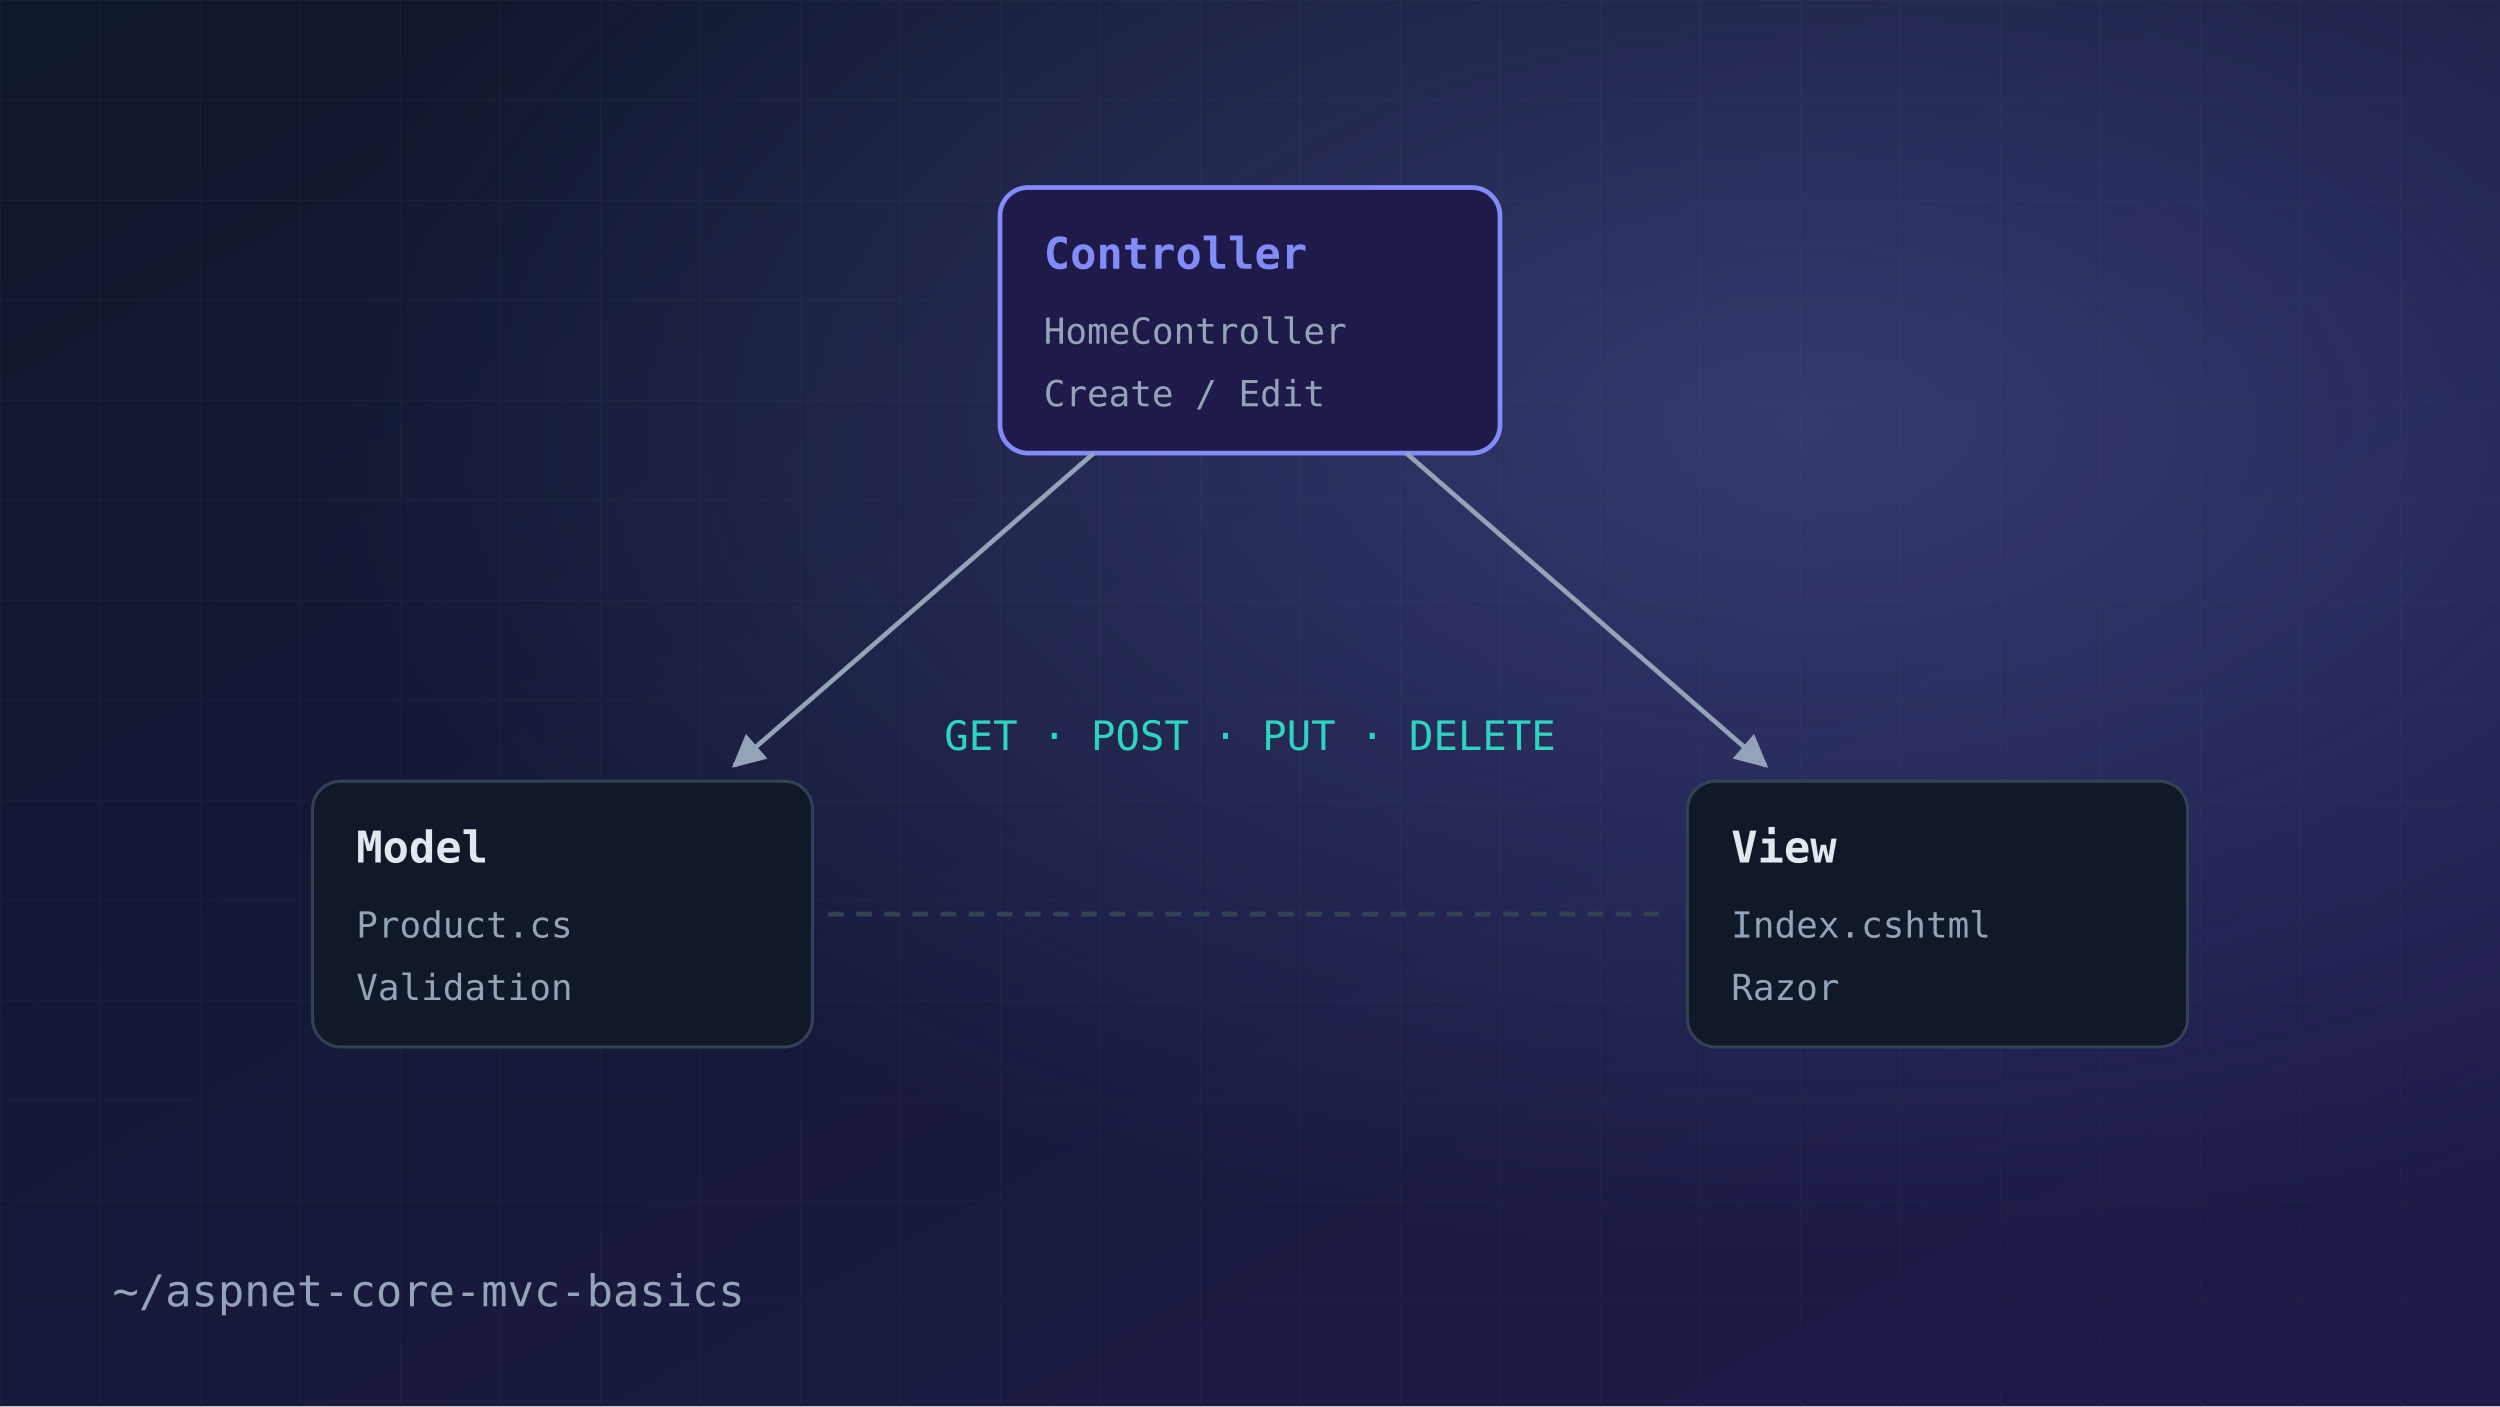
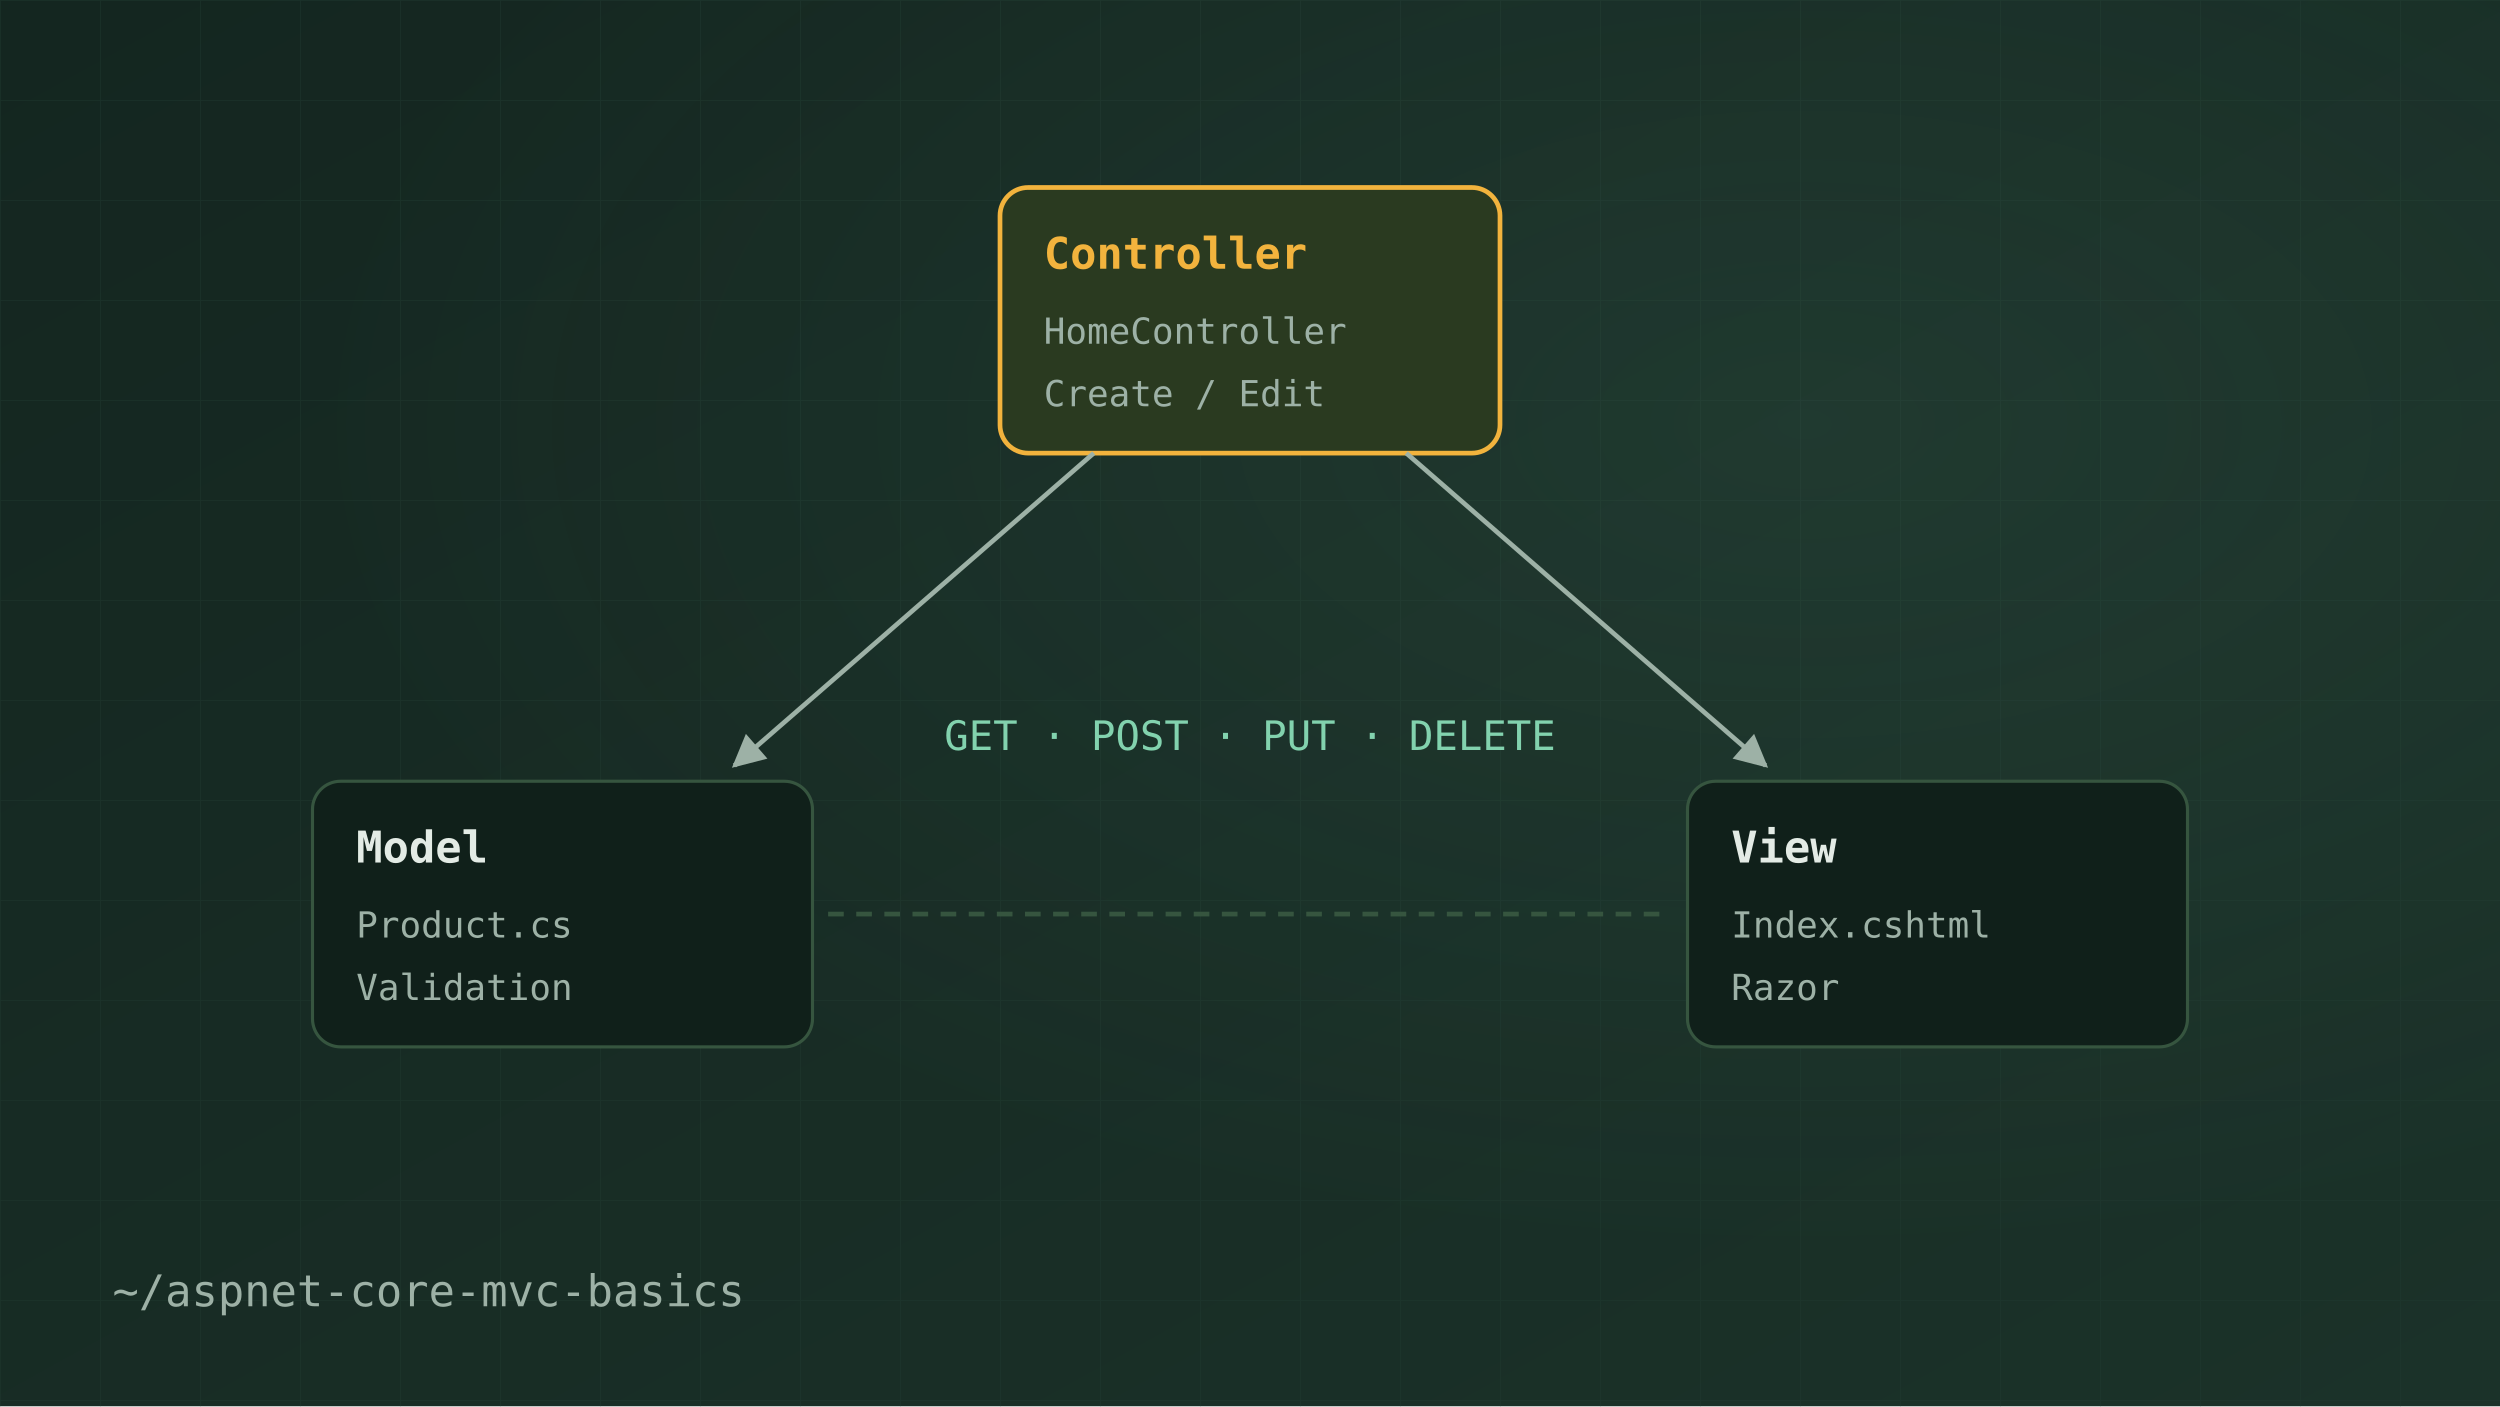
<svg xmlns="http://www.w3.org/2000/svg" viewBox="0 0 1600 900" width="1600" height="900" role="img">
  <defs>
    <linearGradient id="bg" x1="0" y1="0" x2="1" y2="1">
-       <stop offset="0" stop-color="#0F172A" />
-       <stop offset="1" stop-color="#1E1B4B" />
+       <stop offset="0" stop-color="#142620" />
+       <stop offset="1" stop-color="#1B3229" />
    </linearGradient>
    <radialGradient id="glow" cx=".72" cy=".3" r=".6">
-       <stop offset="0" stop-color="#818CF8" stop-opacity=".28" />
-       <stop offset="1" stop-color="#818CF8" stop-opacity="0" />
+       <stop offset="0" stop-color="#82D2AE" stop-opacity=".08" />
+       <stop offset="1" stop-color="#82D2AE" stop-opacity="0" />
    </radialGradient>
    <pattern id="grid" width="64" height="64" patternUnits="userSpaceOnUse">
-       <path d="M64 0H0V64" fill="none" stroke="#1E293B" stroke-width="1" />
+       <path d="M64 0H0V64" fill="none" stroke="#203A30" stroke-width="1" />
    </pattern>
    <marker id="arr" viewBox="0 0 10 10" refX="9" refY="5" markerWidth="7" markerHeight="7" orient="auto-start-reverse">
-       <path d="M0 0L10 5L0 10z" fill="#94A3B8" />
+       <path d="M0 0L10 5L0 10z" fill="#9DB1A6" />
    </marker>
  </defs>
  <rect width="1600" height="900" fill="url(#bg)" />
  <rect width="1600" height="900" fill="url(#grid)" opacity=".55" />
  <rect width="1600" height="900" fill="url(#glow)" />
-   <rect x="640" y="120" width="320" height="170" rx="18" fill="#1E1B4B" stroke="#818CF8" stroke-width="3" />
-   <text x="668" y="172" font-family="ui-monospace, 'JetBrains Mono', Consolas, monospace" font-size="28" font-weight="600" fill="#818CF8">Controller</text>
-   <text x="668" y="220" font-family="ui-monospace, 'JetBrains Mono', Consolas, monospace" font-size="23" fill="#94A3B8">HomeController</text>
-   <text x="668" y="260" font-family="ui-monospace, 'JetBrains Mono', Consolas, monospace" font-size="23" fill="#94A3B8">Create / Edit</text>
-   <rect x="200" y="500" width="320" height="170" rx="18" fill="#111827" stroke="#334155" stroke-width="2" />
-   <text x="228" y="552" font-family="ui-monospace, 'JetBrains Mono', Consolas, monospace" font-size="28" font-weight="600" fill="#E2E8F0">Model</text>
-   <text x="228" y="600" font-family="ui-monospace, 'JetBrains Mono', Consolas, monospace" font-size="23" fill="#94A3B8">Product.cs</text>
-   <text x="228" y="640" font-family="ui-monospace, 'JetBrains Mono', Consolas, monospace" font-size="23" fill="#94A3B8">Validation</text>
-   <rect x="1080" y="500" width="320" height="170" rx="18" fill="#111827" stroke="#334155" stroke-width="2" />
-   <text x="1108" y="552" font-family="ui-monospace, 'JetBrains Mono', Consolas, monospace" font-size="28" font-weight="600" fill="#E2E8F0">View</text>
-   <text x="1108" y="600" font-family="ui-monospace, 'JetBrains Mono', Consolas, monospace" font-size="23" fill="#94A3B8">Index.cshtml</text>
-   <text x="1108" y="640" font-family="ui-monospace, 'JetBrains Mono', Consolas, monospace" font-size="23" fill="#94A3B8">Razor</text>
-   <path d="M700 290L470 490" stroke="#94A3B8" stroke-width="3" marker-end="url(#arr)" />
-   <path d="M900 290L1130 490" stroke="#94A3B8" stroke-width="3" marker-end="url(#arr)" />
-   <path d="M530 585H1070" stroke="#334155" stroke-width="3" stroke-dasharray="10 8" />
-   <text x="800" y="480" text-anchor="middle" font-family="ui-monospace, 'JetBrains Mono', Consolas, monospace" font-size="26" fill="#2DD4BF">GET · POST · PUT · DELETE</text>
-   <text x="72" y="836" font-family="ui-monospace, 'JetBrains Mono', Consolas, monospace" font-size="28" fill="#94A3B8">~/aspnet-core-mvc-basics</text>
+   <rect x="640" y="120" width="320" height="170" rx="18" fill="#2A3A20" stroke="#F2B33D" stroke-width="3" />
+   <text x="668" y="172" font-family="ui-monospace, 'JetBrains Mono', Consolas, monospace" font-size="28" font-weight="600" fill="#F2B33D">Controller</text>
+   <text x="668" y="220" font-family="ui-monospace, 'JetBrains Mono', Consolas, monospace" font-size="23" fill="#9DB1A6">HomeController</text>
+   <text x="668" y="260" font-family="ui-monospace, 'JetBrains Mono', Consolas, monospace" font-size="23" fill="#9DB1A6">Create / Edit</text>
+   <rect x="200" y="500" width="320" height="170" rx="18" fill="#10201A" stroke="#36553F" stroke-width="2" />
+   <text x="228" y="552" font-family="ui-monospace, 'JetBrains Mono', Consolas, monospace" font-size="28" font-weight="600" fill="#E3EBE5">Model</text>
+   <text x="228" y="600" font-family="ui-monospace, 'JetBrains Mono', Consolas, monospace" font-size="23" fill="#9DB1A6">Product.cs</text>
+   <text x="228" y="640" font-family="ui-monospace, 'JetBrains Mono', Consolas, monospace" font-size="23" fill="#9DB1A6">Validation</text>
+   <rect x="1080" y="500" width="320" height="170" rx="18" fill="#10201A" stroke="#36553F" stroke-width="2" />
+   <text x="1108" y="552" font-family="ui-monospace, 'JetBrains Mono', Consolas, monospace" font-size="28" font-weight="600" fill="#E3EBE5">View</text>
+   <text x="1108" y="600" font-family="ui-monospace, 'JetBrains Mono', Consolas, monospace" font-size="23" fill="#9DB1A6">Index.cshtml</text>
+   <text x="1108" y="640" font-family="ui-monospace, 'JetBrains Mono', Consolas, monospace" font-size="23" fill="#9DB1A6">Razor</text>
+   <path d="M700 290L470 490" stroke="#9DB1A6" stroke-width="3" marker-end="url(#arr)" />
+   <path d="M900 290L1130 490" stroke="#9DB1A6" stroke-width="3" marker-end="url(#arr)" />
+   <path d="M530 585H1070" stroke="#36553F" stroke-width="3" stroke-dasharray="10 8" />
+   <text x="800" y="480" text-anchor="middle" font-family="ui-monospace, 'JetBrains Mono', Consolas, monospace" font-size="26" fill="#82D2AE">GET · POST · PUT · DELETE</text>
+   <text x="72" y="836" font-family="ui-monospace, 'JetBrains Mono', Consolas, monospace" font-size="28" fill="#9DB1A6">~/aspnet-core-mvc-basics</text>
</svg>
